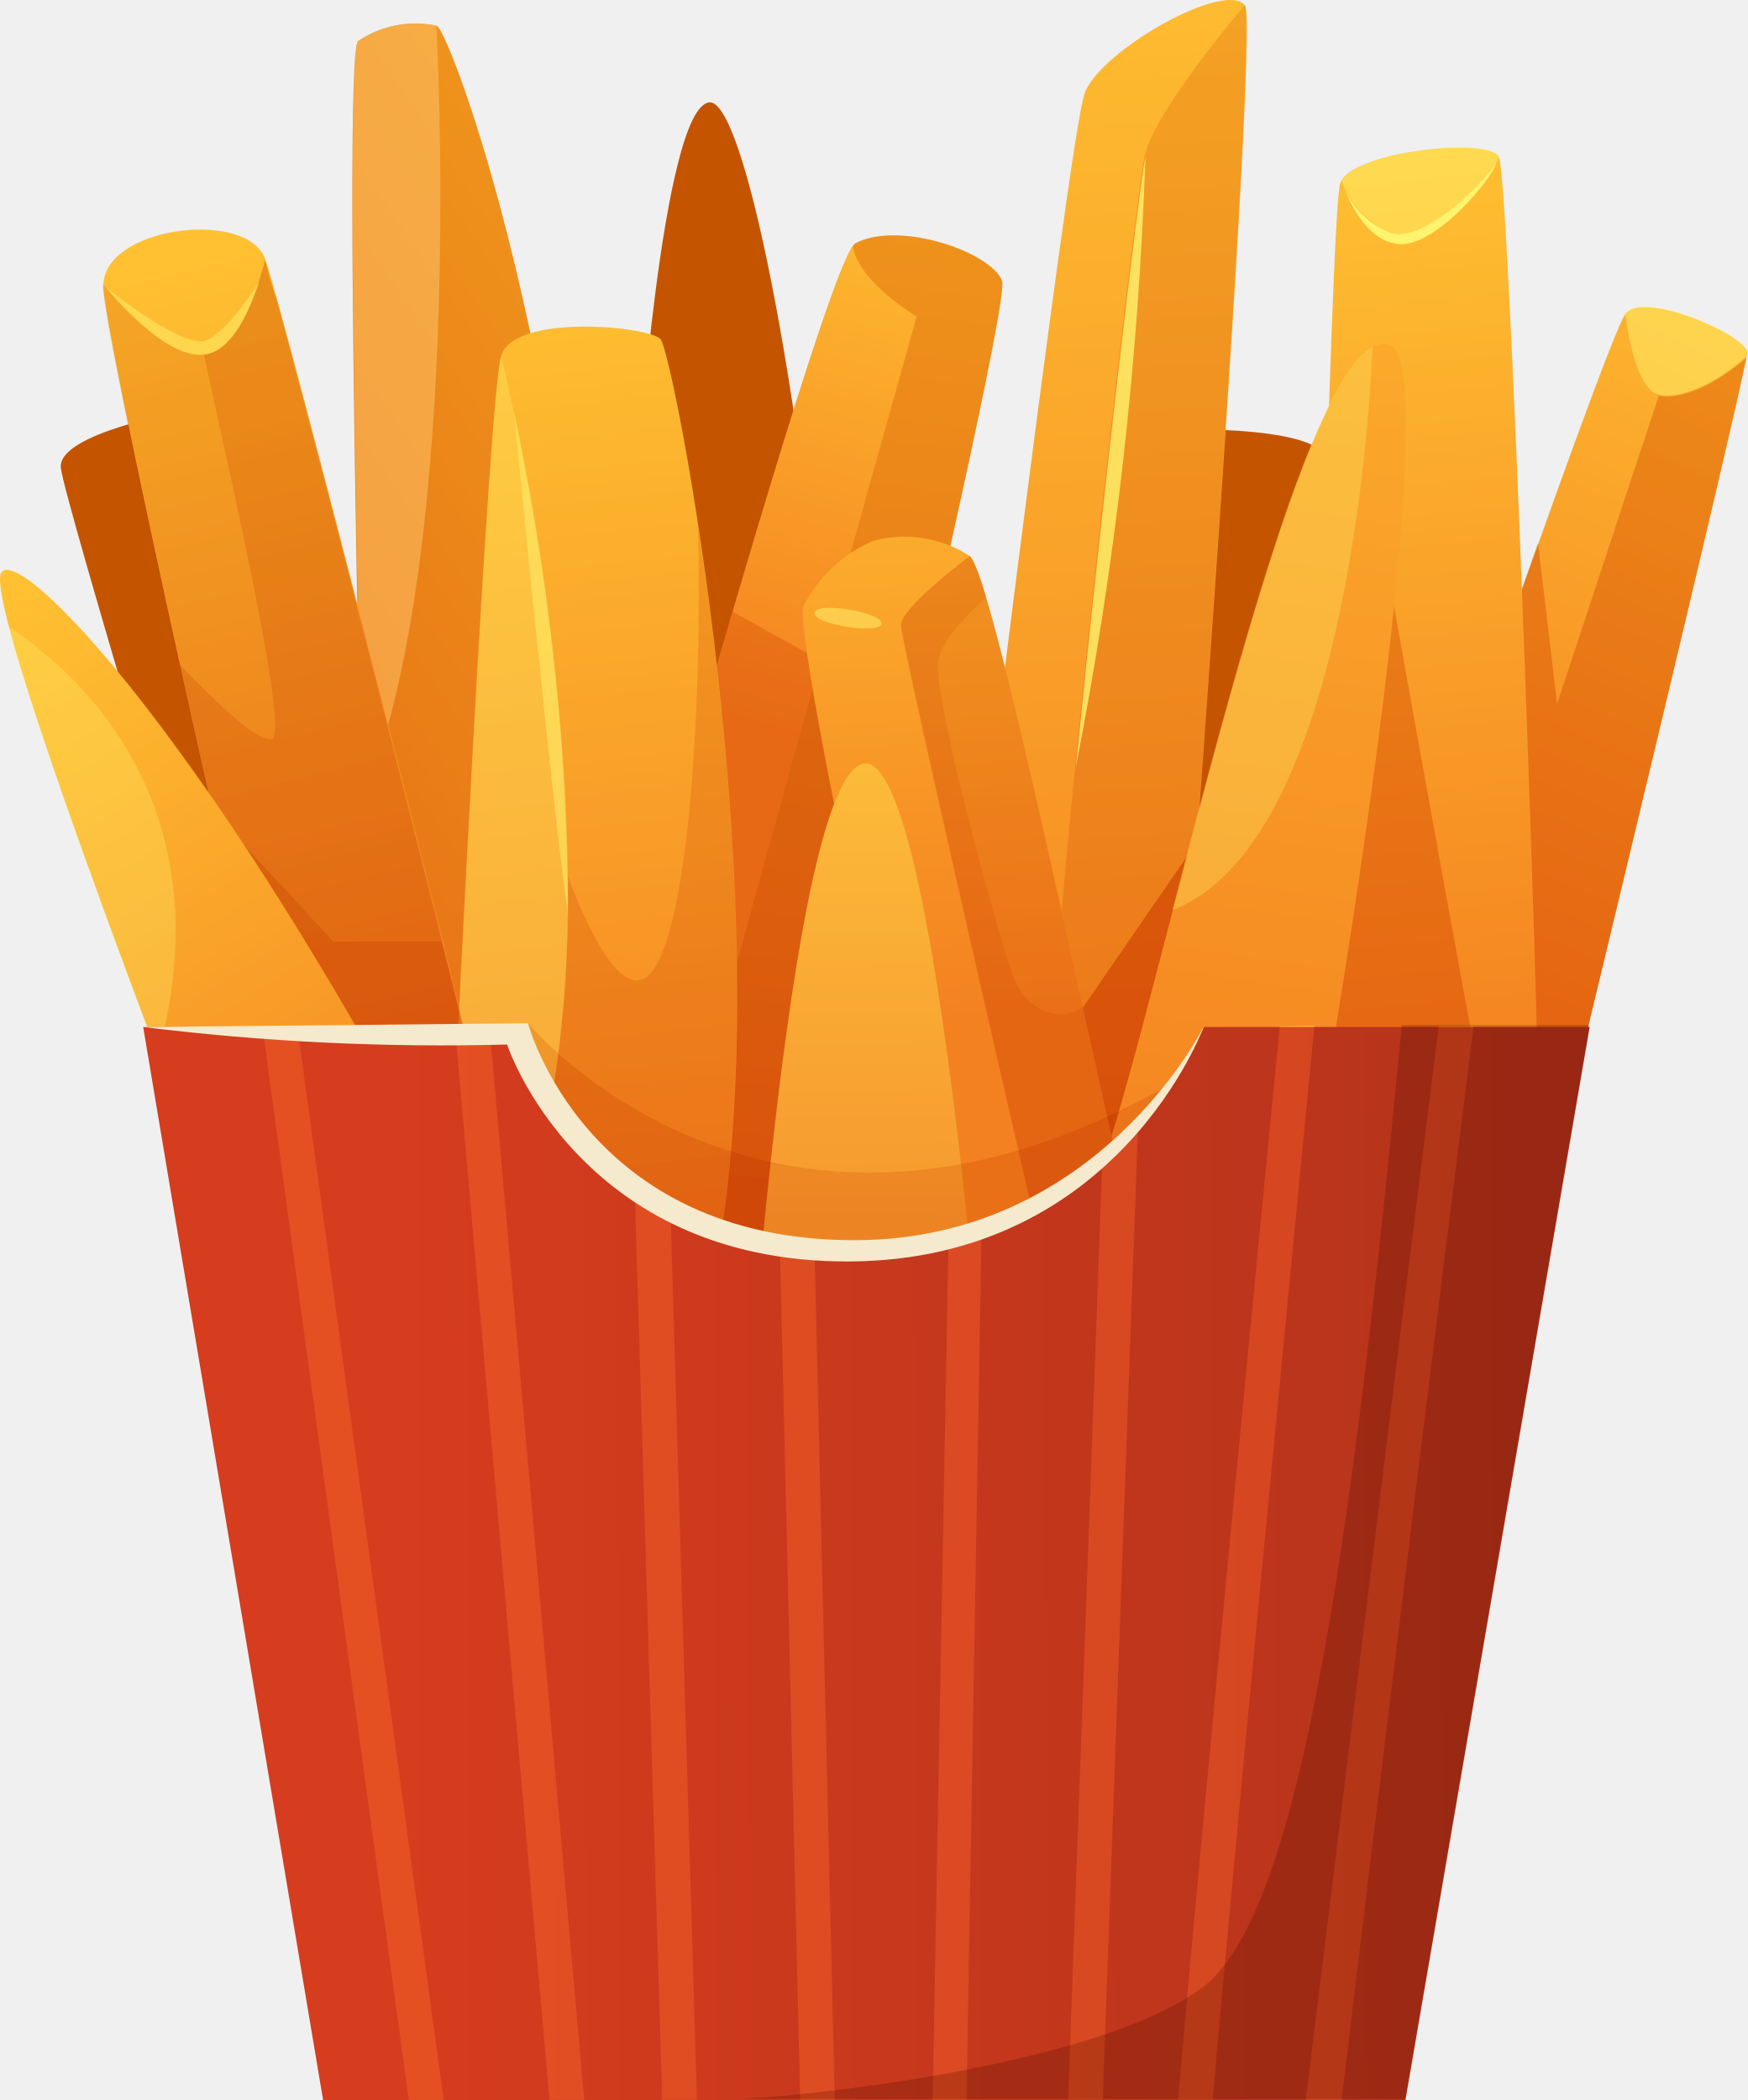
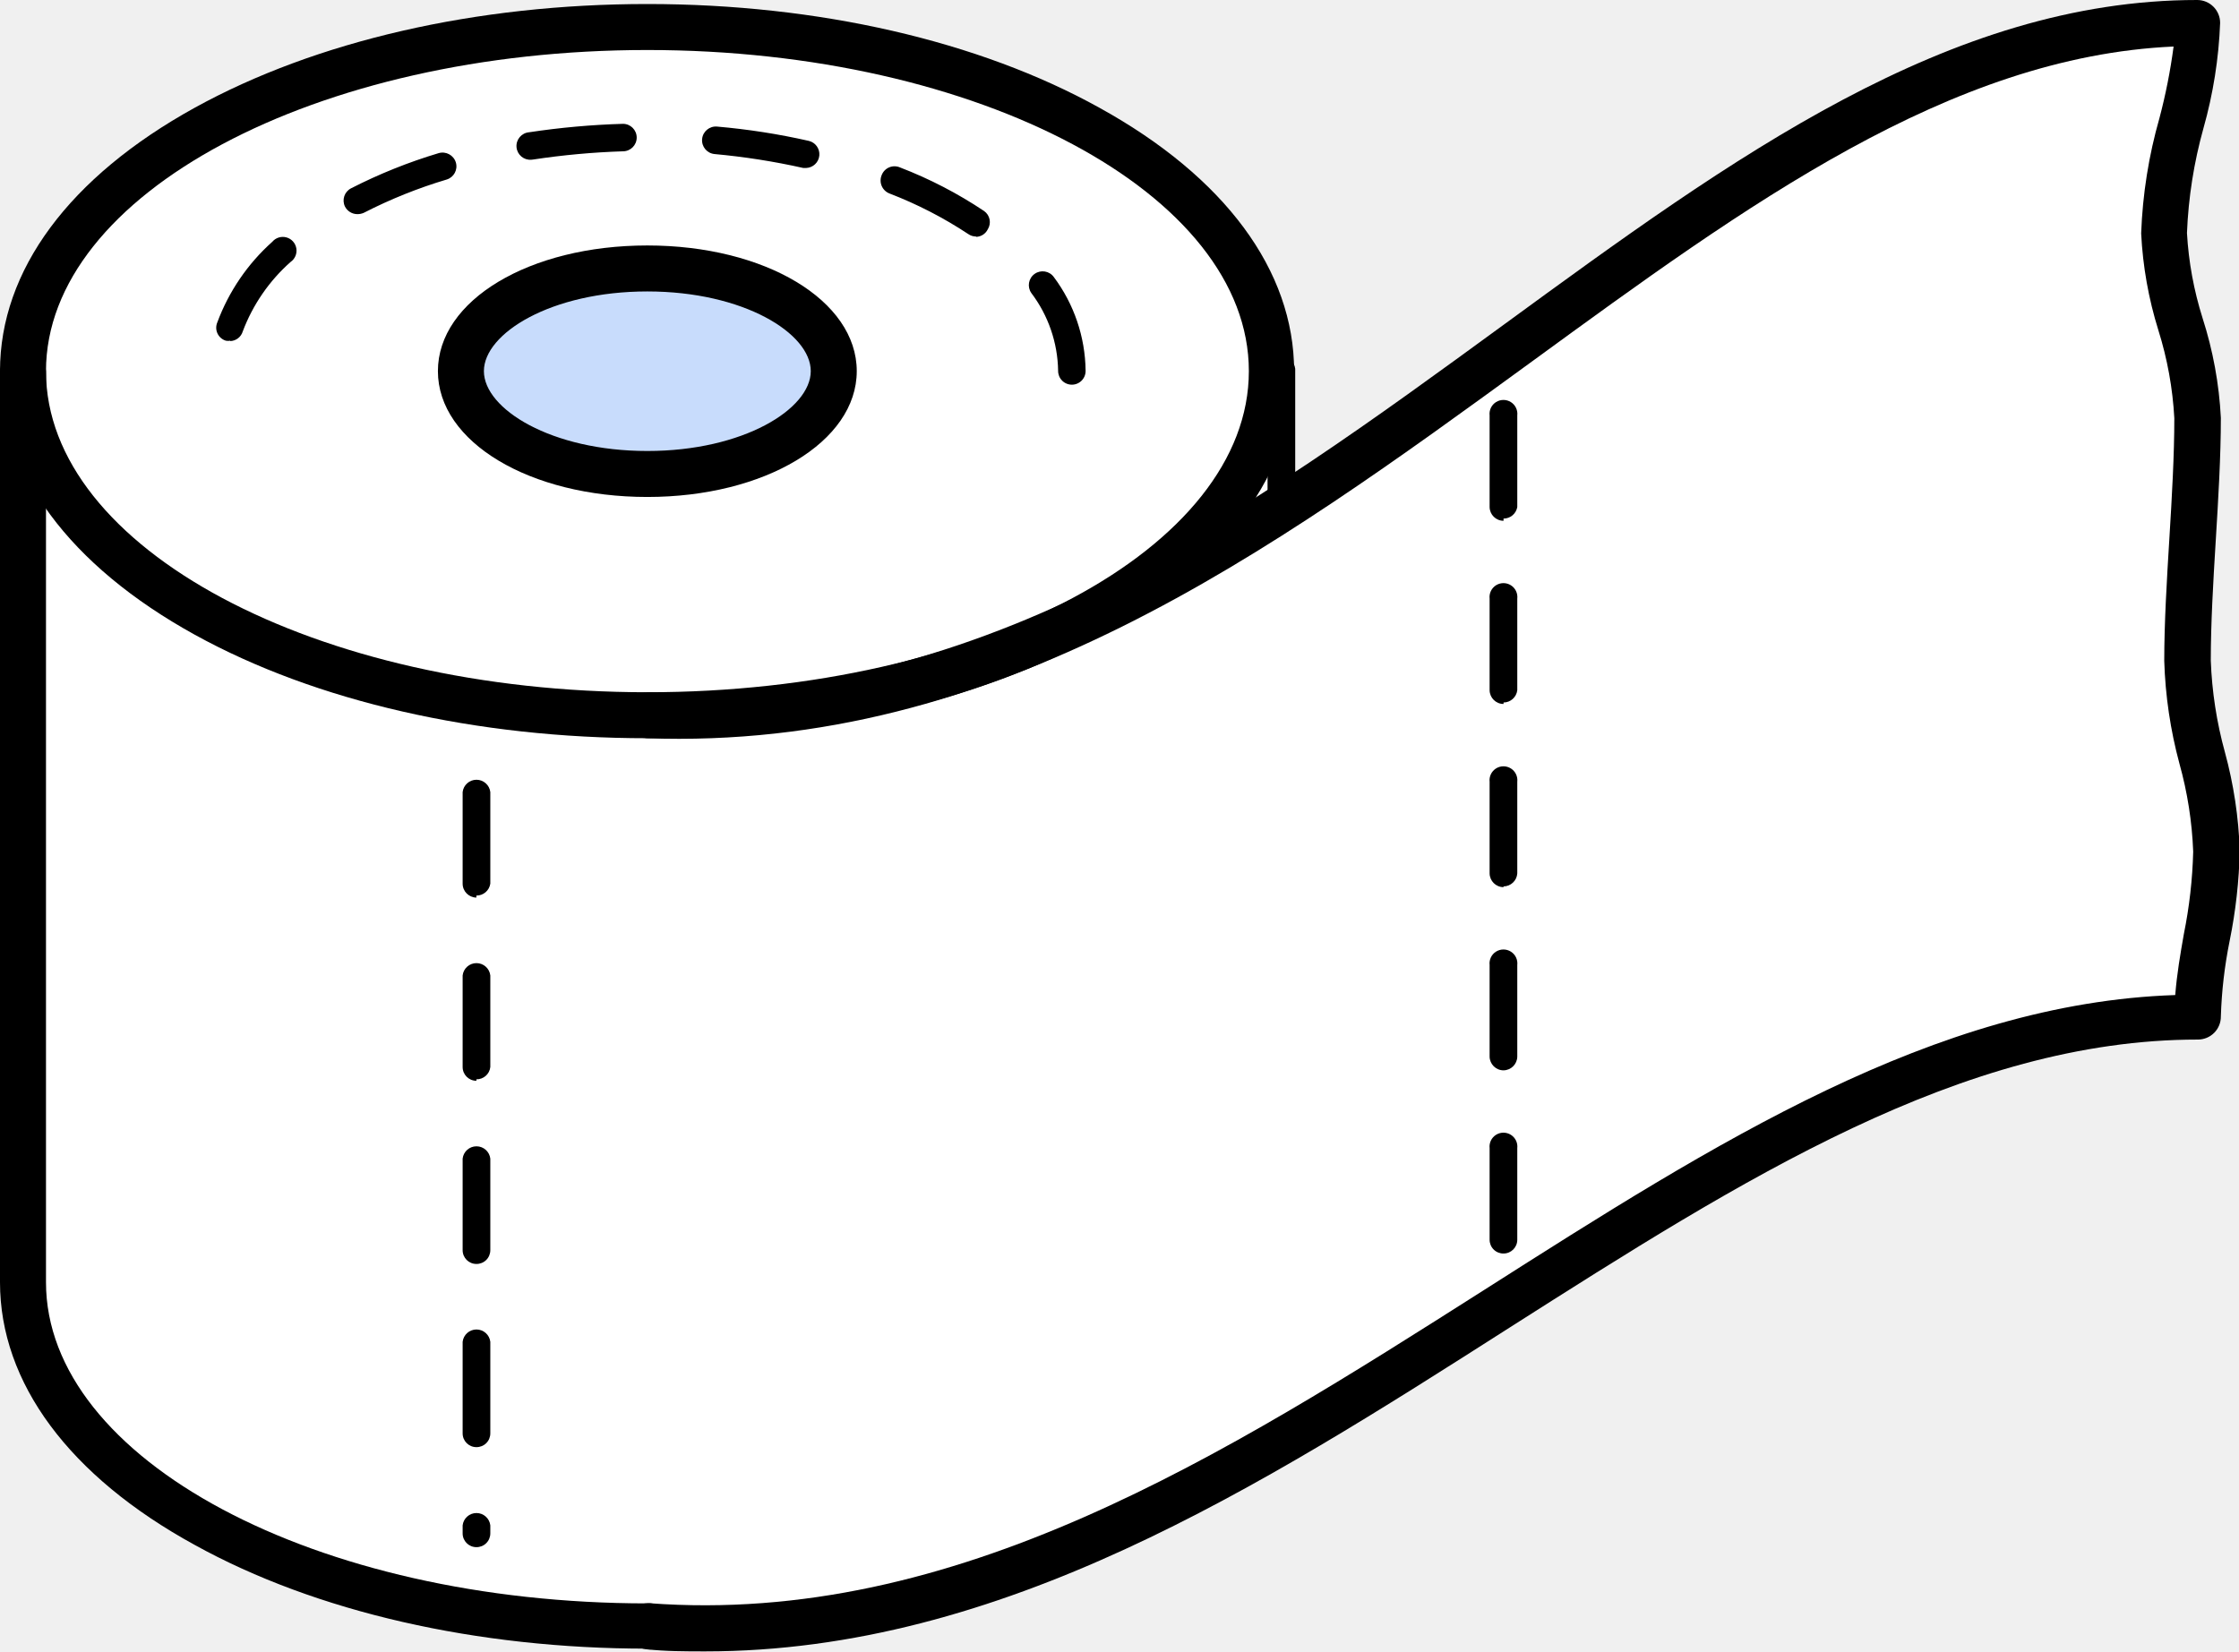
- <svg xmlns="http://www.w3.org/2000/svg" xmlns:xlink="http://www.w3.org/1999/xlink" viewBox="0 0 97.62 117.33">
+ <svg xmlns="http://www.w3.org/2000/svg" viewBox="0 0 122.2 90.15">
  <defs>
-     <style>.cls-1{isolation:isolate;}.cls-2{fill:#c55400;}.cls-3{fill:url(#linear-gradient);}.cls-4{fill:#ffc56d;}.cls-10,.cls-21,.cls-4{opacity:0.5;}.cls-5{fill:url(#linear-gradient-2);}.cls-6{fill:url(#linear-gradient-3);}.cls-10,.cls-13,.cls-14,.cls-18,.cls-7{fill:#df8c20;}.cls-26,.cls-7{opacity:0.4;}.cls-10,.cls-13,.cls-14,.cls-18,.cls-29,.cls-7{mix-blend-mode:multiply;}.cls-8{fill:url(#linear-gradient-4);}.cls-9{fill:url(#linear-gradient-5);}.cls-11{fill:url(#linear-gradient-6);}.cls-12{fill:url(#linear-gradient-7);}.cls-13,.cls-16{opacity:0.3;}.cls-14{opacity:0.7;}.cls-15{fill:url(#linear-gradient-8);}.cls-16,.cls-21,.cls-23,.cls-24{fill:#fff46d;}.cls-17{fill:url(#linear-gradient-9);}.cls-18{opacity:0.2;}.cls-19{fill:url(#linear-gradient-10);}.cls-20{fill:url(#linear-gradient-11);}.cls-22{fill:url(#linear-gradient-12);}.cls-24{opacity:0.8;}.cls-25{fill:url(#linear-gradient-13);}.cls-26{mix-blend-mode:overlay;}.cls-27{fill:#f7e9ba;}.cls-28{fill:#f5eace;}.cls-29{fill:#d8c9b4;}</style>
-     <linearGradient id="linear-gradient" x1="41.59" y1="0.6" x2="-1.63" y2="29.68" gradientTransform="translate(2.39 25.96) rotate(-0.21)" gradientUnits="userSpaceOnUse">
-       <stop offset="0" stop-color="#ef951c" />
-       <stop offset="1" stop-color="#e46412" />
-     </linearGradient>
-     <linearGradient id="linear-gradient-2" x1="45.51" y1="-16.91" x2="37.71" y2="42.83" xlink:href="#linear-gradient" />
-     <linearGradient id="linear-gradient-3" x1="49.02" y1="-17.27" x2="39.69" y2="14.63" gradientTransform="translate(2.39 25.96) rotate(-0.21)" gradientUnits="userSpaceOnUse">
-       <stop offset="0" stop-color="#ffc132" />
-       <stop offset="1" stop-color="#f48120" />
-     </linearGradient>
-     <linearGradient id="linear-gradient-4" x1="7.21" y1="-11.71" x2="19" y2="36.97" xlink:href="#linear-gradient-3" />
-     <linearGradient id="linear-gradient-5" x1="100.21" y1="-16.15" x2="79.7" y2="30.53" xlink:href="#linear-gradient-3" />
-     <linearGradient id="linear-gradient-6" x1="73.35" y1="-18.3" x2="78.56" y2="35.74" xlink:href="#linear-gradient-3" />
-     <linearGradient id="linear-gradient-7" x1="57.11" y1="-32.8" x2="61.7" y2="46.08" xlink:href="#linear-gradient-3" />
-     <linearGradient id="linear-gradient-8" x1="126.04" y1="286.64" x2="116.83" y2="370.71" gradientTransform="matrix(1, 0.04, -0.04, 1, -34.5, -304.2)" xlink:href="#linear-gradient-3" />
-     <linearGradient id="linear-gradient-9" x1="27.22" y1="-1334.05" x2="20.06" y2="-1280.53" gradientTransform="translate(286.39 1329.98) rotate(-11.31)" gradientUnits="userSpaceOnUse">
-       <stop offset="0" stop-color="#ffc132" />
-       <stop offset="0.75" stop-color="#f48120" />
-     </linearGradient>
-     <linearGradient id="linear-gradient-10" x1="26.62" y1="-11.6" x2="32.73" y2="46.11" xlink:href="#linear-gradient-3" />
-     <linearGradient id="linear-gradient-11" x1="45.29" y1="5.09" x2="45.53" y2="42.92" gradientTransform="translate(2.39 25.96) rotate(-0.21)" gradientUnits="userSpaceOnUse">
-       <stop offset="0" stop-color="#ffcb3e" />
-       <stop offset="1" stop-color="#f6982f" />
-     </linearGradient>
-     <linearGradient id="linear-gradient-12" x1="166.28" y1="873.84" x2="196.04" y2="911.17" gradientTransform="translate(-60.98 -853.52) rotate(6.94)" xlink:href="#linear-gradient-3" />
-     <linearGradient id="linear-gradient-13" x1="19.94" y1="61.51" x2="85.01" y2="61.51" gradientTransform="translate(2.39 25.96) rotate(-0.21)" gradientUnits="userSpaceOnUse">
-       <stop offset="0" stop-color="#d63c1e" />
-       <stop offset="0.99" stop-color="#b3331b" />
-     </linearGradient>
+     <style>.cls-1{fill:#fff;}.cls-2{fill:#c8dcfc;}</style>
  </defs>
-   <g class="cls-1">
-     <g id="Layer_2" data-name="Layer 2">
-       <g id="_30-Egg" data-name="30-Egg">
-         <path class="cls-2" d="M12.23,56.45S3.64,28.11,3.4,26.15s7-3.2,7-3.2,9.78,24.91,9.78,23.93S35.62,26.52,35.62,26.52s1.36-20.45,4-20.8c1.94-.25,5.15,15.88,6.67,34l14.29.2L65.41,24s9.55-.34,8.73,2.17c-.24.73-5.41,46.25-5.41,46.25l-50.14.67Z" />
-         <path class="cls-3" d="M20.53,59.17S19.06,3.22,20,2.3a5.7,5.7,0,0,1,4.41-.86c.73.37,8.74,20.81,9.78,57.5S20.53,59.17,20.53,59.17Z" />
-         <path class="cls-4" d="M20,2.3c-.6.61-.16,25.37.21,42,.1-.05.25-.06.3-.18C26,30,24.38,1.44,24.38,1.44A5.7,5.7,0,0,0,20,2.3Z" />
-         <path class="cls-5" d="M31.15,68.85S46,14.5,47.81,13.58c2.5-1.28,7.62.54,8.18,2.12.66,1.84-16.91,74.63-16.91,74.63S31.45,72,31.15,68.85Z" />
-         <path class="cls-6" d="M47.64,13.76c-1.42,2.05-7,21.14-11.26,36.29l3.95,7c0-.55,10.89-39.37,10.89-39.37S48,15.8,47.64,13.76Z" />
-         <path class="cls-7" d="M43.88,70.27c1.5-6.34,3.2-13.54,4.84-20.58l-.44-11.43-7.34-4.08c-3.82,13-8,28.28-9.36,33.11Z" />
-         <path class="cls-8" d="M16.38,65.24S6.13,20.69,5.78,16.11c-.25-3.36,7.77-4.49,9-1.74.69,1.54,12,45.69,12.32,48.08S16.38,65.24,16.38,65.24Z" />
-         <path class="cls-9" d="M75.57,60.15S89.74,18.81,90.83,17.52s6.78,1.26,6.79,2.17S87.24,63.57,87.24,63.57Z" />
-         <path class="cls-10" d="M78.05,60.87l9.19,2.7S96.85,23.82,97.57,20c-2.31,2-4.16,2.3-4.89,2.11L87,39.33l-1.07-9c-2.45,6.89-5.34,15.18-7.44,21.26Z" />
-         <path class="cls-11" d="M73.18,62.35s1.15-50.23,1.69-52.07,8.33-2.62,8.88-1.52S85.93,55.26,86,63.7,73.18,62.35,73.18,62.35Z" />
-         <path class="cls-10" d="M82.31,58.27c-1.79-9.65-5.25-29-5.25-29l-2.43-1.57c0,13.14-1.11,34-1.11,34s4.64-.57,7.64,2.27c1.75-1.83,3,2.15,4.26.34C85.36,61.9,82.42,61.61,82.31,58.27Z" />
-         <path class="cls-12" d="M53.6,57.77s6.12-50.17,7-52.56S68.41-1.1,69.56.29c.92,1.1-4.64,72.84-4.64,72.84Z" />
-         <path class="cls-13" d="M58.52,62.33a8.57,8.57,0,0,0,.27,2.48l2.41,3.27a9.11,9.11,0,0,0,4,1.22c1.13-14.88,5.13-68.07,4.34-69,0,0-5.06,5.89-5.6,8.46S58.85,51.14,58.52,62.33Z" />
-         <path class="cls-14" d="M60.33,66.9l.87,1.18a9.11,9.11,0,0,0,4,1.22c.35-4.62,1-12.93,1.65-22.22l-6.46,9.38C60.38,56.79,60.33,66.9,60.33,66.9Z" />
-         <path class="cls-15" d="M72.6,68.83c1.87-9.07,8.35-48.66,5-49.58-5.21-1.42-13.12,38.61-16.33,46.66C64.87,67.13,68.81,67.8,72.6,68.83Z" />
-         <path class="cls-16" d="M65.5,50.85c9.48-3.61,11-26.91,11.19-31.47C73.25,21.21,68.92,37.71,65.5,50.85Z" />
-         <path class="cls-17" d="M52.45,72.4S44.19,35.59,44.9,33.85a7.8,7.8,0,0,1,3.88-3.63,6.69,6.69,0,0,1,5.41.85c1.27,1.07,6.68,27.38,8.05,32.95S52.45,72.4,52.45,72.4Z" />
-         <path class="cls-13" d="M50.34,34.94c0,1,7.73,34.41,7.9,35.15,2.47-1.4,4.65-3.42,4-6.07-1.37-5.57-6.78-31.88-8.05-32.95C54.19,31.07,50.33,33.93,50.34,34.94Z" />
-         <path class="cls-18" d="M62.24,64c-.36-1.45-1-4.29-1.74-7.72-1,.74-3,.53-3.91-1.76C56,53,52.08,39.06,52.43,36.86,52.6,35.8,54,34.4,55.1,33.37a7.45,7.45,0,0,0-.91-2.3s-3.86,2.86-3.85,3.87,7.73,34.41,7.9,35.15C60.71,68.69,62.89,66.67,62.24,64Z" />
-         <path class="cls-19" d="M25.45,60.62S27.31,22.27,28,19.89s8.17-1.68,8.9-.95S43.7,51,40,70.66C36.15,91.34,25.45,60.62,25.45,60.62Z" />
-         <path class="cls-13" d="M35.78,54.75c-1.48.37-3.13-3.35-4.05-5.79A65.15,65.15,0,0,1,30.54,62.8a19.86,19.86,0,0,1-.83,3c1.77.3,5.56,5,9.17,9.13A23.44,23.44,0,0,0,40,70.66c2.37-12.71.7-30.23-1-41.27h0C39.26,39.26,38.45,54.09,35.78,54.75Z" />
-         <path class="cls-16" d="M28.49,68.09a13,13,0,0,0,2.05-5.29C34.29,45,28,19.89,28,19.89c-.71,2.38-2.57,40.73-2.57,40.73S26.69,64.2,28.49,68.09Z" />
-         <path class="cls-20" d="M41.34,85.46s2.31-39.77,6.57-42.66,7.17,36.82,7.17,36.82S45.9,86.59,41.34,85.46Z" />
-         <path class="cls-21" d="M31.73,51.12a135.9,135.9,0,0,0-3-28.07h0S30.68,43.44,31.73,51.12Z" />
-         <path class="cls-13" d="M16.2,61.59a45.92,45.92,0,0,0,10.86,1.19.74.74,0,0,0,0-.33c-.37-2.34-11.16-44.67-12.26-47.92h0c-.53,2-1.54,4.78-3.13,5.22-2,.57-4.81-2.54-5.92-3.89a2.09,2.09,0,0,0,0,.25c.29,3.81,7.42,35.23,9.82,45.73Z" />
-         <path class="cls-13" d="M14.83,14.53c-.53,2-1.54,4.78-3.13,5.22a1.45,1.45,0,0,1-.3.06c.61,3.13,4.87,21.06,3.8,21.46-.74.28-3.22-2.11-5.16-4.14C11,41.47,12,46,12.92,50c.13.52.26,1,.4,1.55.48,1.79.85,3.61,1.18,5.45l1.88,8.21s11.08-.41,10.71-2.79c-.33-2.09-9-36.27-11.62-45.72A10.17,10.17,0,0,1,14.83,14.53Z" />
-         <path class="cls-13" d="M27.09,62.45c-.12-.74-.84-3.56-2.42-9.84l-6.05,0L13,46.52,16.61,64.1s5.41-.26,9.2-.31C26.65,63.43,27.17,63,27.09,62.45Z" />
-         <path class="cls-22" d="M12.43,68.36S-1.07,33.9.07,32,15.35,45,31.91,80.64Z" />
-         <path class="cls-21" d="M11.4,19.81a1.33,1.33,0,0,0,.3-.06c1.29-.36,2.2-2.23,2.78-4-.64,1-2,2.92-3,3.28-1.14.42-4.72-2.29-5.59-3C7.08,17.42,9.51,20,11.4,19.81Z" />
-         <path class="cls-21" d="M45.52,34.22c.17-.62,3.82,0,3.73.63S45.34,34.87,45.52,34.22Z" />
-         <path class="cls-21" d="M83.77,8.82s0-.05,0-.06c-.53-1.07-7.84-.36-8.8,1.35A5,5,0,0,0,77.67,13C79.53,13.6,83,10.25,83.77,8.82Z" />
-         <path class="cls-23" d="M77.67,13a4.72,4.72,0,0,1-2.5-2.36c.17.47,1.14,2.85,3,3,2.11.14,5.28-3.77,5.41-4.51C82.61,10.57,79.44,13.57,77.67,13Z" />
-         <path class="cls-21" d="M92.54,22c.59.27,2.54.11,5-2.06a2.43,2.43,0,0,0,.05-.29c0-.91-5.71-3.46-6.79-2.17C90.83,17.52,91.2,21.43,92.54,22Z" />
-         <path class="cls-10" d="M97.61,19.79v0Z" />
-         <path class="cls-10" d="M97.57,20l0-.15Z" />
-         <path class="cls-24" d="M64,8.75c-.35,1.67-2.4,19.07-3.89,34.12A215.19,215.19,0,0,0,64,8.75Z" />
-         <path class="cls-16" d="M.46,35C1.83,40.29,6,51.54,8.8,59.06,12.6,45.25,4.79,37.86.46,35Z" />
-         <path class="cls-13" d="M29.5,57.17s13.49,16.3,36,3.34c0,0,3.89,16.09,3,16s-41.71-2.86-41.71-2.86Z" />
-         <path class="cls-25" d="M8,57.38l10.06,60,60.46,0,10.3-60-21.54,0S61.64,69.48,48.07,69.53C33,69.58,29.32,57.27,29.32,57.27Z" />
-         <g class="cls-26">
-           <polygon class="cls-27" points="27.34 57.28 25.41 57.29 30.7 117.32 32.64 117.32 27.34 57.28" />
-           <path class="cls-27" d="M37.44,67a19.94,19.94,0,0,1-2-1.3L37,117.32h1.94Z" />
-           <path class="cls-27" d="M71.5,57.34c-.64,6.56-1.71,17.53-2.75,28.44-1.78,18.59-2.58,27.34-2.92,31.52h1.93c.9-10.6,3.93-42,5.68-60Z" />
-           <polygon class="cls-27" points="22.84 117.33 24.79 117.33 16.61 57.34 14.66 57.35 22.84 117.33" />
-           <path class="cls-27" d="M45.5,69.41c-.67-.07-1.32-.16-1.94-.27l1.15,48.17h1.93Z" />
-           <path class="cls-27" d="M82.33,57.32H80.39c-1.93,15.24-5.9,47.52-7.43,60h2C77.17,98.87,80.63,70.81,82.33,57.32Z" />
-           <path class="cls-27" d="M52.11,117.31H54l.85-48.93A19,19,0,0,1,53,69Z" />
-           <path class="cls-27" d="M63.6,62.55a25,25,0,0,1-2,1.94L59.68,117.3h1.93Z" />
-         </g>
-         <path class="cls-28" d="M28.33,58.36s4,12.18,19.1,12.12S67.26,57.35,67.26,57.35s-5.88,11.9-19.44,11.94C32.71,69.35,29.5,57.17,29.5,57.17L8,57.38A136.24,136.24,0,0,0,28.33,58.36Z" />
-         <path class="cls-29" d="M67.23,111c-5.06,3.91-19.16,5.87-25.72,6.27l37,0,10.3-60-10.49,0C75.37,88.54,72.36,107.1,67.23,111Z" />
-       </g>
+   <g id="Layer_2" data-name="Layer 2">
+     <g id="_30-Egg" data-name="30-Egg">
+       <path class="cls-1" d="M35.58,88.37c1,.07,2,.11,3,.11,15.62,0,29.44-8.79,42.8-17.3,12.6-8,24.49-15.58,37.47-16l.45,0,0-.44a30.84,30.84,0,0,1,.46-3.28,26.75,26.75,0,0,0,.51-4.59,21.65,21.65,0,0,0-.75-4.92,23.52,23.52,0,0,1-.82-5.49c0-2.06.14-4.39.27-6.65s.28-4.57.28-6.6a19.81,19.81,0,0,0-.9-4.93,21,21,0,0,1-.92-5.16,26.17,26.17,0,0,1,1-6.18,31.92,31.92,0,0,0,.78-4l.07-.58-.59,0c-12.37.56-23.49,8.68-35.26,17.27C75,25.81,66.29,32.19,56.65,36.14a43.22,43.22,0,0,1-4.24,1.56,48.76,48.76,0,0,1-15.22,2.47c-.56,0-1.13,0-1.69,0-9.24,0-17.92-2-24.47-5.59a23.34,23.34,0,0,1-7.95-6.74l-.91-1.3V70.33c0,9.94,15,18,33.33,18Z" />
+       <polygon class="cls-1" points="70.03 22.39 69.97 28.52 63.71 31.22 70.03 22.39" />
+       <ellipse class="cls-1" cx="34.81" cy="20.04" rx="33.67" ry="18.79" />
+       <ellipse class="cls-2" cx="35.52" cy="20.35" rx="9.95" ry="5.55" />
+       <path d="M35.33,40.3c-9.31,0-18.08-2-24.7-5.65C3.78,30.87,0,25.76,0,20.26S3.78,9.66,10.63,5.88C17.25,2.23,26,.22,35.33.22S53.42,2.23,60,5.88c6.85,3.78,10.63,8.89,10.63,14.38S66.89,30.87,60,34.65C53.42,38.29,44.64,40.3,35.33,40.3Zm0-37.57c-18.1,0-32.82,7.87-32.82,17.53S17.23,37.79,35.33,37.79s32.83-7.86,32.83-17.53S53.43,2.73,35.33,2.73Z" />
+       <path d="M58.5,21a.75.75,0,0,1-.75-.76A7.22,7.22,0,0,0,56.29,16a.75.75,0,1,1,1.23-.87,8.71,8.71,0,0,1,1.73,5.1A.75.75,0,0,1,58.5,21Zm-45.93-2.4a.67.67,0,0,1-.24,0,.74.74,0,0,1-.47-1,11.07,11.07,0,0,1,3-4.4.75.75,0,1,1,1,1.1,9.57,9.57,0,0,0-2.61,3.79A.74.74,0,0,1,12.57,18.62Zm40.7-5.69a.72.72,0,0,1-.42-.13,22.33,22.33,0,0,0-4.31-2.22.76.76,0,0,1-.42-1,.75.75,0,0,1,1-.42,23.29,23.29,0,0,1,4.59,2.38.74.74,0,0,1,.2,1A.73.73,0,0,1,53.27,12.93ZM19.5,11.69a.76.76,0,0,1-.67-.41.75.75,0,0,1,.33-1,28.37,28.37,0,0,1,4.78-1.92.76.76,0,0,1,.94.51.75.75,0,0,1-.5.93,26.58,26.58,0,0,0-4.53,1.82A.85.85,0,0,1,19.5,11.69ZM44,9.17h-.16A37.78,37.78,0,0,0,39,8.41a.75.75,0,0,1,.14-1.5,37.2,37.2,0,0,1,5,.78A.75.75,0,0,1,44,9.17Zm-15-.45a.75.75,0,0,1-.12-1.5A42.59,42.59,0,0,1,34,6.76a.75.75,0,1,1,0,1.5,41.66,41.66,0,0,0-4.91.45Z" />
+       <path d="M35.33,27.13c-6.41,0-11.43-3-11.43-6.87s5-6.86,11.43-6.86,11.43,3,11.43,6.86S41.74,27.13,35.33,27.13Zm0-11.22c-5.25,0-8.92,2.29-8.92,4.35s3.67,4.36,8.92,4.36,8.92-2.3,8.92-4.36S40.59,15.91,35.33,15.91Z" />
+       <path d="M35.33,90c-9.31,0-18.08-2-24.7-5.66C3.78,80.59,0,75.49,0,70V20.26a1.26,1.26,0,0,1,2.51,0V70c0,9.67,14.72,17.53,32.82,17.53a1.26,1.26,0,1,1,0,2.51Z" />
+       <path d="M38.49,90.15c-1.07,0-2.16,0-3.25-.12a1.26,1.26,0,0,1,.19-2.51C52.15,88.77,66.81,79.44,81,70.42c12.64-8.05,24.6-15.66,37.72-16.1.09-1.15.28-2.25.47-3.33a26,26,0,0,0,.51-4.5,20.82,20.82,0,0,0-.75-4.8,24.39,24.39,0,0,1-.83-5.61c0-2.07.14-4.42.28-6.69s.27-4.55.27-6.56a19.53,19.53,0,0,0-.87-4.8,21.25,21.25,0,0,1-.94-5.29,26.43,26.43,0,0,1,1-6.3,31.19,31.19,0,0,0,.77-3.9c-12.22.55-23.29,8.64-35,17.18C69.27,30.18,54.46,41,35.29,40.3a1.26,1.26,0,0,1,.09-2.51c18.29.66,32.76-9.89,46.74-20.1C94.58,8.59,106.35,0,119.92,0a1.25,1.25,0,0,1,1.25,1.25A24.64,24.64,0,0,1,120.26,7a25,25,0,0,0-.9,5.72,19,19,0,0,0,.85,4.64,21.29,21.29,0,0,1,1,5.45c0,2.09-.14,4.44-.28,6.71s-.27,4.54-.27,6.54a21.82,21.82,0,0,0,.77,5,23.35,23.35,0,0,1,.81,5.37,27.73,27.73,0,0,1-.55,4.93,24.57,24.57,0,0,0-.48,4.13,1.25,1.25,0,0,1-1.25,1.26c-12.87,0-24.87,7.64-37.58,15.73C68.72,81.2,54.66,90.15,38.49,90.15Z" />
+       <path d="M69.93,28.46a.75.75,0,0,1-.75-.75V20.13a.76.76,0,0,1,1.51,0v7.58A.75.75,0,0,1,69.93,28.46Z" />
+       <path d="M82.06,68.43a.75.75,0,0,1-.76-.75v-5a.76.76,0,1,1,1.51,0v5A.75.75,0,0,1,82.06,68.43Zm0-10a.76.76,0,0,1-.76-.75v-5a.76.76,0,1,1,1.51,0v5A.76.76,0,0,1,82.06,58.43Zm0-10a.76.76,0,0,1-.76-.75v-5a.76.76,0,1,1,1.51,0v5A.76.76,0,0,1,82.06,48.39Zm0-10a.76.76,0,0,1-.76-.75v-5a.76.76,0,1,1,1.51,0v5A.76.76,0,0,1,82.06,38.35Zm0-10a.76.76,0,0,1-.76-.75v-5a.76.76,0,1,1,1.51,0v5A.76.76,0,0,1,82.06,28.31Z" />
+       <path d="M26,84.46a.75.75,0,0,1-.75-.75v-.44a.76.76,0,0,1,1.51,0v.44A.75.75,0,0,1,26,84.46ZM26,79a.75.75,0,0,1-.75-.75v-5a.76.76,0,0,1,1.51,0v5A.75.75,0,0,1,26,79Zm0-10a.75.75,0,0,1-.75-.75v-5a.76.76,0,0,1,1.51,0v5A.75.75,0,0,1,26,69Zm0-10a.75.75,0,0,1-.75-.75v-5a.76.76,0,0,1,1.51,0v5A.75.75,0,0,1,26,58.92Zm0-10a.76.76,0,0,1-.75-.76v-5a.76.76,0,0,1,1.51,0v5A.76.76,0,0,1,26,48.89Z" />
    </g>
  </g>
</svg>
